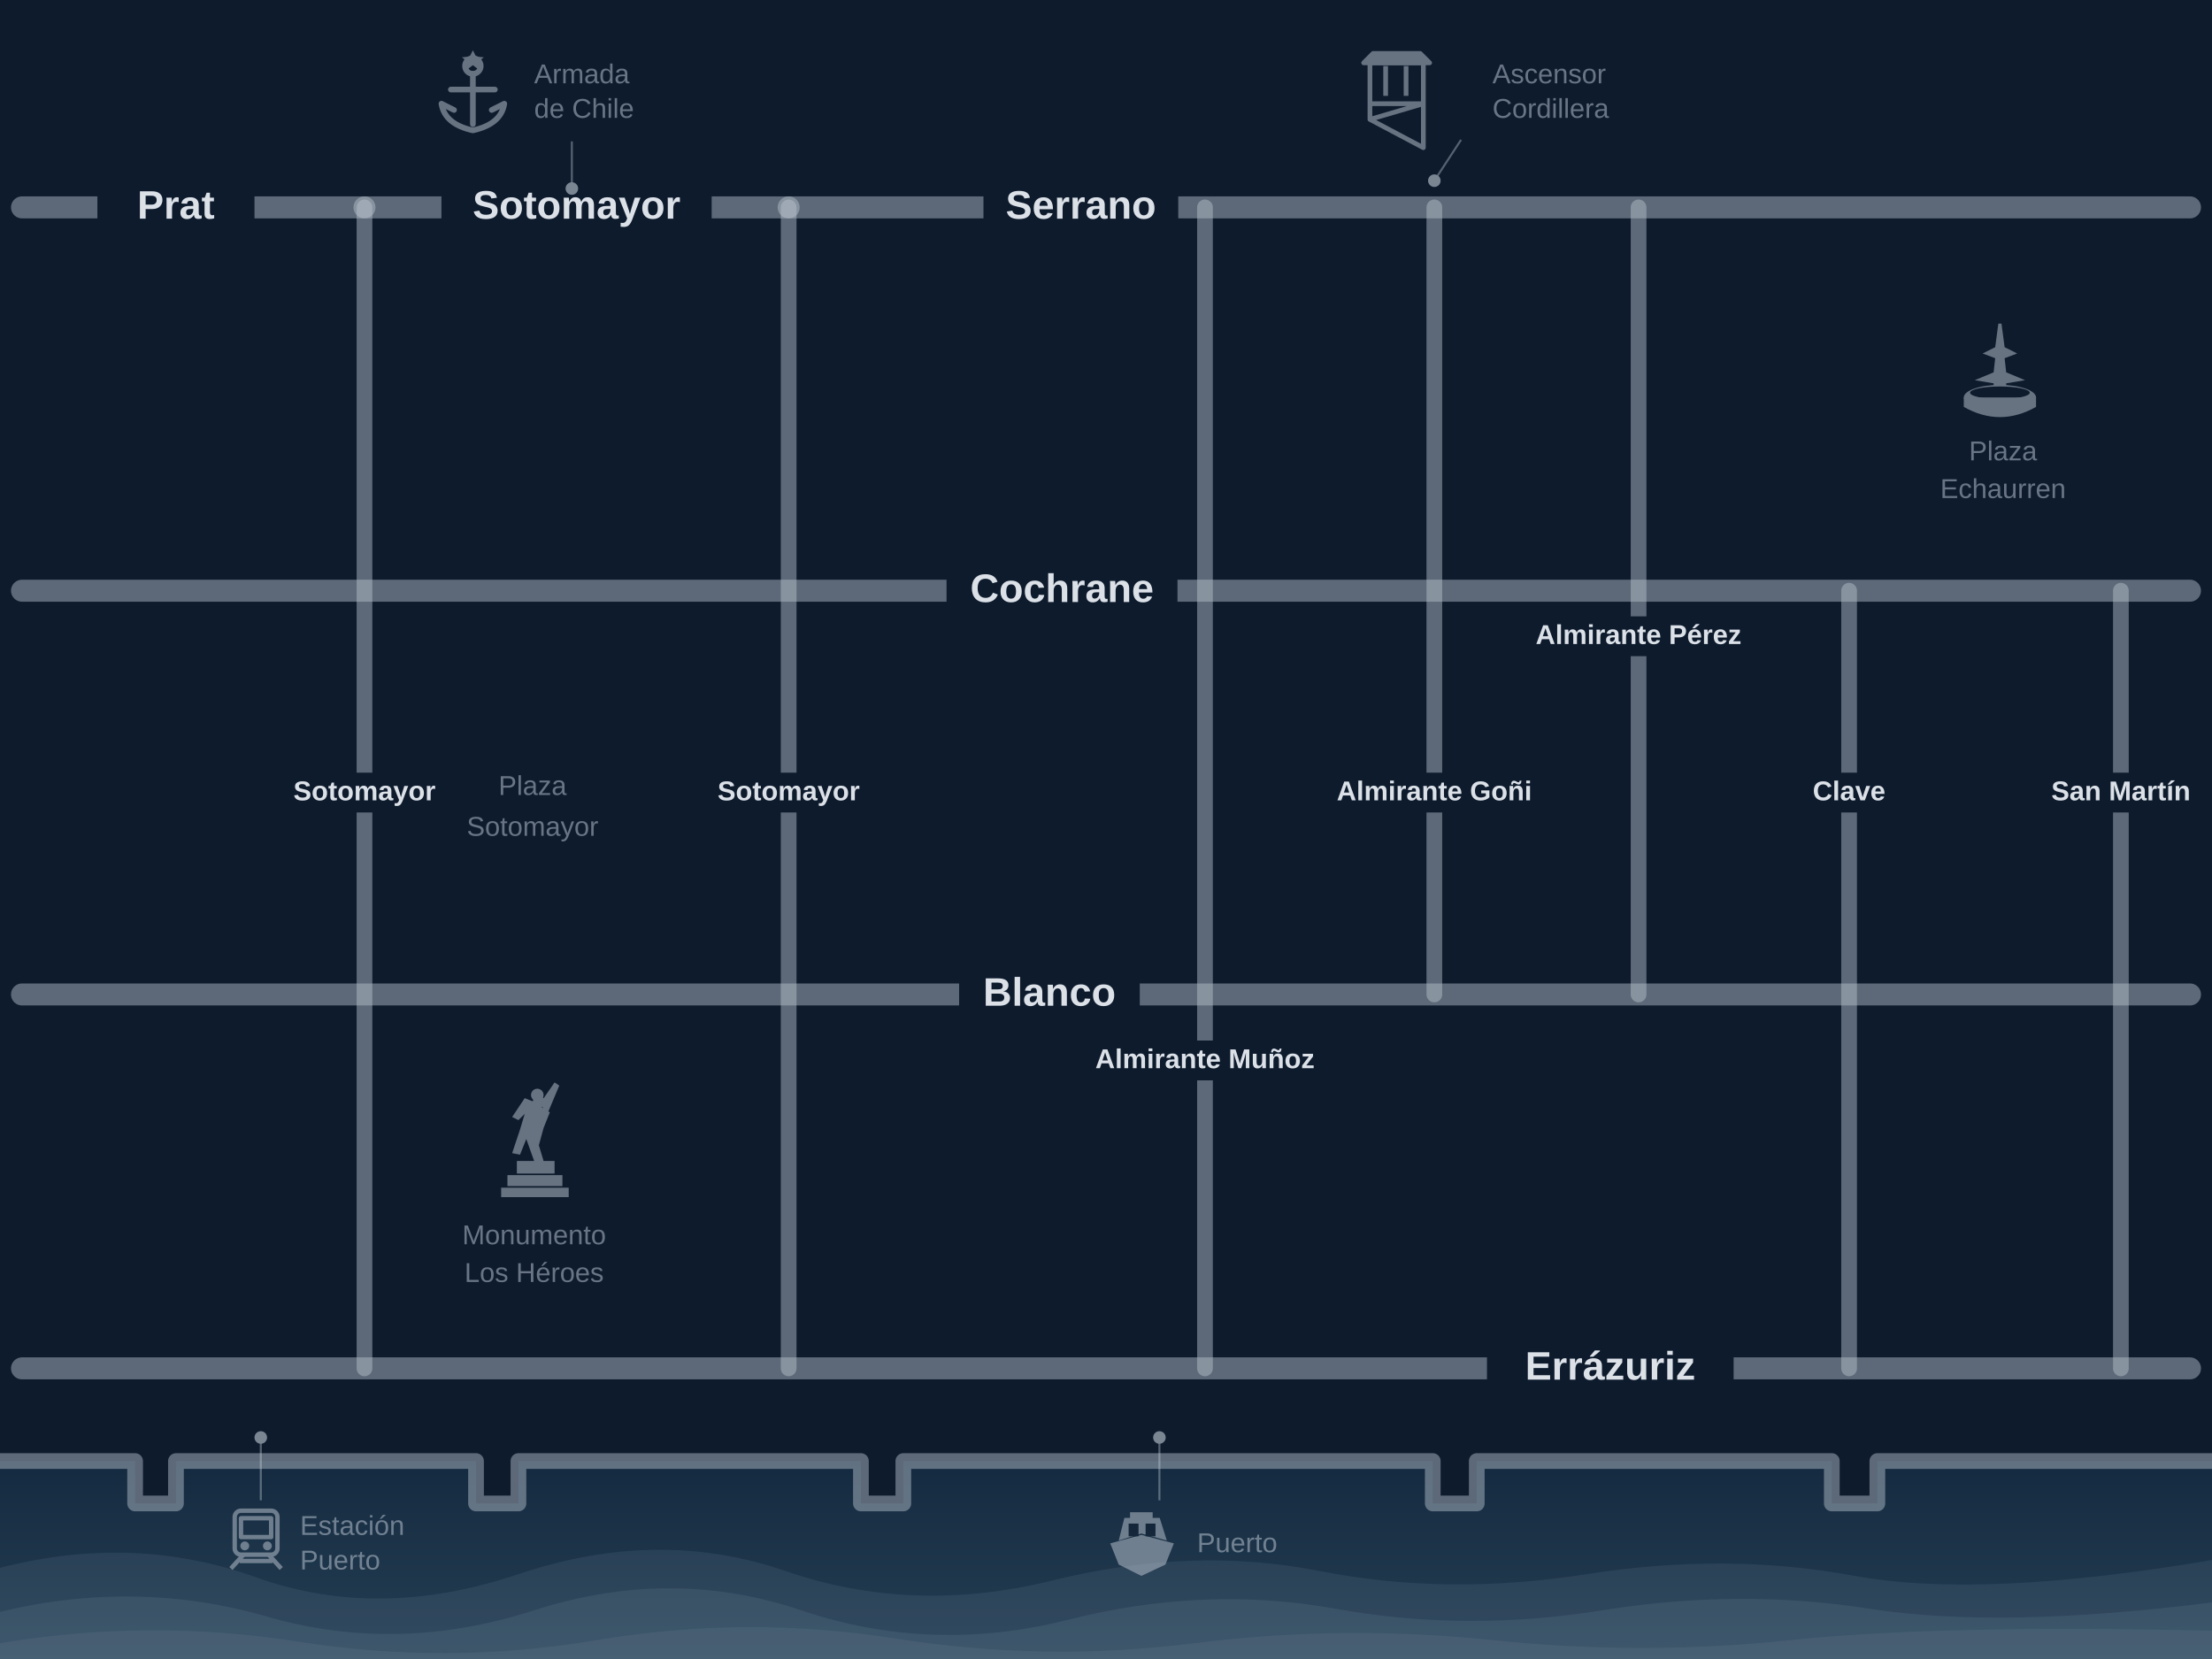
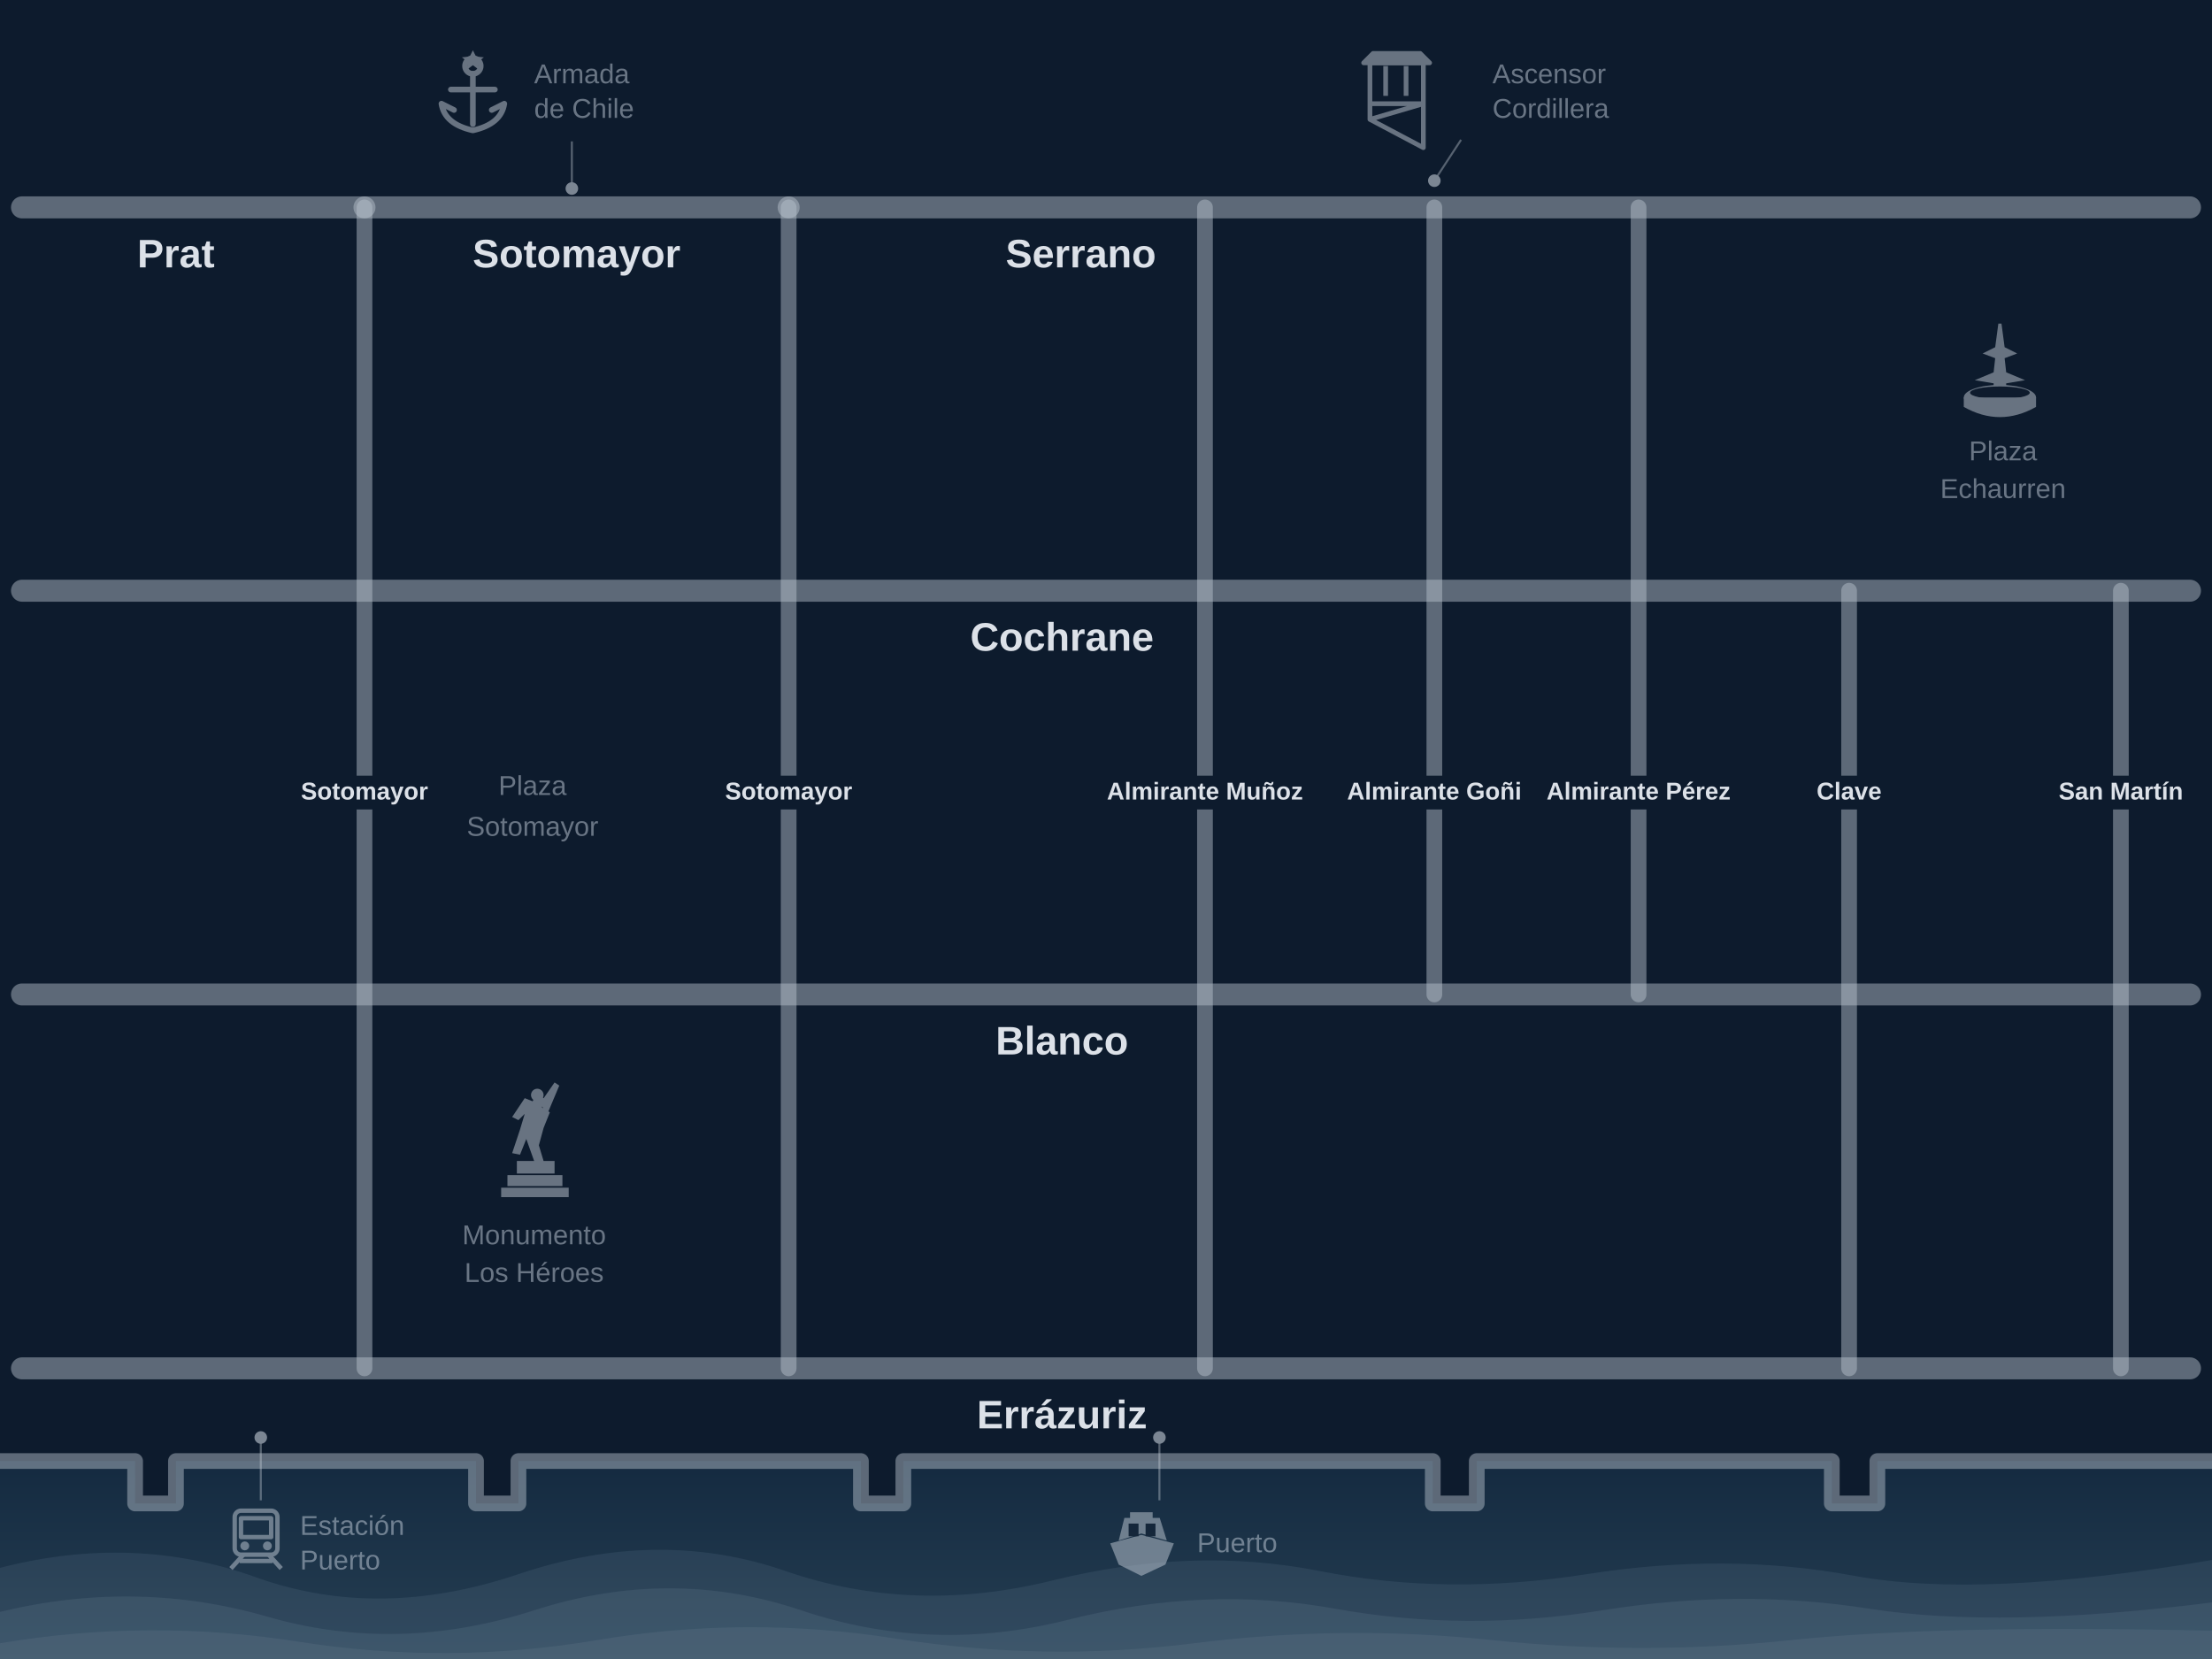
<svg xmlns="http://www.w3.org/2000/svg" viewBox="0 0 1408 1056" width="1408" height="1056">
  <defs>
    <linearGradient id="bg" x2="0" y2="1">
      <stop stop-color="#0d1b2d" />
      <stop offset="1" stop-color="#0b192b" />
    </linearGradient>
    <linearGradient id="sea" x2="0" y2="1">
      <stop stop-color="#142a40" />
      <stop offset="1" stop-color="#263f53" />
    </linearGradient>
    <style>
 .road{fill:none;stroke:#b8c1cd;stroke-opacity:.47;stroke-linejoin:round;stroke-linecap:round}
 .minor{stroke-width:10}.major{stroke-width:14}
 text{font-family:Arial,Helvetica,sans-serif;fill:#e2e6ec}
 .street{font-size:25.333px;font-weight:700;fill:#dce1e8;}
-  .side{font-size:17.333px;font-weight:600;fill:#dce1e8;}
+  .side{font-size:15.5px;font-weight:600;fill:#dce1e8;}
 .land{font-size:17.333px;font-weight:300;fill:#c4cedb;opacity:.59;} .land text{fill:#c4cedb;opacity:.85;font-weight:300;} .land use{opacity:.82;}
 .guide{fill:none;stroke:#c9d1da;stroke-opacity:.65;stroke-width:1.3}
 .symbol{fill:#c8d0da;stroke:none}
 </style>
    <g id="anchor" fill="none" stroke="#c8d0da" stroke-width="3.6" stroke-linecap="round" stroke-linejoin="round">
      <circle cx="25" cy="10" r="5" />
      <path d="M25 15V47M11 25H39M5 34Q7 47 25 51Q43 47 45 34M5 34L13 38M45 34L37 38" />
      <path fill="#c8d0da" stroke="none" d="M25 0l2 4 5 .5-4 3 1 5-4-3-4 3 1-5-4-3 5-.5z" />
    </g>
    <g id="lift" fill="none" stroke="#c8d0da" stroke-width="3" stroke-linejoin="round">
      <path d="M6 6H40V60L6 42Z M6 32H40M6 42L40 32M6 42L40 60M16 8V27M29 8V27" />
      <path fill="#c8d0da" d="M2 6L8 0H38L44 6Z" />
    </g>
    <g id="fountain" fill="#c8d0da">
      <path d="M23 0h2l2 15 8 4-8 3 1 9 12 5-12 2v8h-8v-8L8 36l12-5 1-9-8-3 8-4z" />
      <ellipse cx="24" cy="47" rx="23" ry="8" />
      <ellipse cx="24" cy="44" rx="19" ry="4" fill="#0d1b2d" />
      <path d="M1 47v6q23 13 46 0v-6z" />
    </g>
    <g id="monument" fill="#c8d0da">
      <path d="M8 64H43V71H8zM4 72H47V78H4zM14 55H38V63H14zM24 17l3-5 4 3-1 6 5 3-4 10-3 11 3 10h-6l-5-14-4 10-5-1 5-15 3-10-4 4-4-2 8-12zM29 18l9-13 3 2-8 19z" />
      <circle cx="27" cy="13" r="4" />
    </g>
    <g id="train" fill="none" stroke="#c8d0da" stroke-width="3.5" stroke-linejoin="round">
      <rect x="8" y="2" width="34" height="35" rx="5" />
      <path d="M13 8H37V23H13zM15 37L5 48M35 37L45 48M12 42H38" />
      <circle cx="16" cy="30" r="1.8" fill="#c8d0da" />
      <circle cx="34" cy="30" r="1.8" fill="#c8d0da" />
    </g>
    <g id="boat" fill="#c8d0da">
      <path d="M3 26L25 20 48 26 42 41 25 49 9 41zM9 24l4-16h25l5 16-18-5zM17 4h16v5H17z" />
      <path fill="#0d1b2d" d="M16 12h7v9h-7zM28 12h7v9h-7z" />
    </g>
    <mask id="street-label-clearance" maskUnits="userSpaceOnUse" x="0" y="0" width="1408" height="1056">
      <rect width="1408" height="1056" fill="white" />
-       <rect x="62" y="115.334" width="100" height="33.333" rx="5" fill="black" />
-       <rect x="281" y="115.334" width="172" height="33.333" rx="5" fill="black" />
-       <rect x="626" y="115.334" width="124" height="33.333" rx="5" fill="black" />
-       <rect x="602.5" y="359.334" width="147" height="33.333" rx="5" fill="black" />
-       <rect x="610.5" y="616.333" width="115" height="33.333" rx="5" fill="black" />
-       <rect x="946.5" y="854.333" width="157" height="33.333" rx="5" fill="black" />
-       <rect x="176" y="491.834" width="112" height="25.333" rx="5" fill="black" />
-       <rect x="446" y="491.834" width="112" height="25.333" rx="5" fill="black" />
-       <rect x="836" y="491.834" width="154" height="25.333" rx="5" fill="black" />
-       <rect x="963" y="392.334" width="160" height="25.333" rx="5" fill="black" />
-       <rect x="1142" y="491.834" width="70" height="25.333" rx="5" fill="black" />
-       <rect x="1292" y="491.834" width="116" height="25.333" rx="5" fill="black" />
-       <rect x="683" y="662.333" width="168" height="25.333" rx="5" fill="black" />
+       <rect x="184" y="493.75" width="96" height="21.5" rx="5" fill="black" />
+       <rect x="454" y="493.75" width="96" height="21.5" rx="5" fill="black" />
+       <rect x="697.5" y="493.75" width="139" height="21.5" rx="5" fill="black" />
+       <rect x="848.5" y="493.75" width="129" height="21.5" rx="5" fill="black" />
+       <rect x="975.5" y="493.75" width="135" height="21.5" rx="5" fill="black" />
+       <rect x="1148" y="493.75" width="58" height="21.5" rx="5" fill="black" />
+       <rect x="1303.5" y="493.75" width="93" height="21.5" rx="5" fill="black" />
    </mask>
  </defs>
  <rect width="1408" height="1056" fill="#0d1b2d" />
  <g mask="url(#street-label-clearance)">
    <line class="road major" x1="14" y1="132" x2="232" y2="132" stroke-linecap="round" />
    <line class="road major" x1="232" y1="132" x2="502" y2="132" stroke-linecap="round" />
    <line class="road major" x1="502" y1="132" x2="1394" y2="132" stroke-linecap="round" />
    <line class="road major" x1="14" y1="376" x2="1394" y2="376" stroke-linecap="round" />
    <line class="road major" x1="14" y1="633" x2="1394" y2="633" stroke-linecap="round" />
    <line class="road major" x1="14" y1="871" x2="1394" y2="871" stroke-linecap="round" />
    <line class="road minor" x1="232" y1="132" x2="232" y2="871" stroke-linecap="round" />
    <line class="road minor" x1="502" y1="132" x2="502" y2="871" stroke-linecap="round" />
    <line class="road minor" x1="767" y1="132" x2="767" y2="871" stroke-linecap="round" />
    <line class="road minor" x1="913" y1="132" x2="913" y2="633" stroke-linecap="round" />
    <line class="road minor" x1="1043" y1="132" x2="1043" y2="633" stroke-linecap="round" />
    <line class="road minor" x1="1177" y1="376" x2="1177" y2="871" stroke-linecap="round" />
    <line class="road minor" x1="1350" y1="376" x2="1350" y2="871" stroke-linecap="round" />
  </g>
  <path fill="url(#sea)" d="M0 930H86V957H112V930H303V957H330V930H548V957H575V930H912V957H940V930H1166V957H1195V930H1408V1056H0Z" />
  <path class="road minor" d="M0 930H86V957H112V930H303V957H330V930H548V957H575V930H912V957H940V930H1166V957H1195V930H1408" stroke-width="6" />
  <path fill="#829bb2" opacity=".13" d="M0 998Q85 976 163 1004T330 1002T500 1000T670 1006T840 1000T1010 1002T1180 1003T1408 993V1056H0Z" />
  <path fill="#9aafc2" opacity=".12" d="M0 1026Q87 1005 170 1029T340 1025T510 1025T680 1031T850 1024T1020 1025T1190 1024T1408 1020V1056H0Z" />
  <path fill="#b0bfcd" opacity=".09" d="M0 1046Q95 1030 190 1045T380 1044T570 1043T760 1046T950 1044T1140 1044T1408 1038V1056H0Z" />
  <g text-anchor="middle" dominant-baseline="middle">
-     <text class="street" x="112" y="132">Prat</text>
-     <text class="street" x="367" y="132">Sotomayor</text>
-     <text class="street" x="688" y="132">Serrano</text>
-     <text class="street" x="676" y="376">Cochrane</text>
-     <text class="street" x="668" y="633">Blanco</text>
-     <text class="street" x="1025" y="871">Errázuriz</text>
-     <text class="side" x="232" y="504.5">Sotomayor</text>
-     <text class="side" x="502" y="504.5">Sotomayor</text>
-     <text class="side" x="913" y="504.5">Almirante Goñi</text>
-     <text class="side" x="1043" y="405">Almirante Pérez</text>
-     <text class="side" x="1177" y="504.5">Clave</text>
-     <text class="side" x="1350" y="504.5">San Martín</text>
-     <text class="side" x="767" y="675">Almirante Muñoz</text>
+     <text class="street" x="112" y="163" font-size="25.333">Prat</text>
+     <text class="street" x="367" y="163" font-size="25.333">Sotomayor</text>
+     <text class="street" x="688" y="163" font-size="25.333">Serrano</text>
+     <text class="street" x="676" y="407" font-size="25.333">Cochrane</text>
+     <text class="street" x="676" y="664" font-size="25.333">Blanco</text>
+     <text class="street" x="676" y="902" font-size="25.333">Errázuriz</text>
+     <text class="side" x="232" y="504.5" font-size="15.5">Sotomayor</text>
+     <text class="side" x="502" y="504.5" font-size="15.5">Sotomayor</text>
+     <text class="side" x="767" y="504.5" font-size="15.5">Almirante Muñoz</text>
+     <text class="side" x="913" y="504.5" font-size="15.5">Almirante Goñi</text>
+     <text class="side" x="1043" y="504.5" font-size="15.5">Almirante Pérez</text>
+     <text class="side" x="1177" y="504.5" font-size="15.5">Clave</text>
+     <text class="side" x="1350" y="504.5" font-size="15.5">San Martín</text>
  </g>
  <g class="land">
    <use href="#anchor" x="276" y="32" />
    <text x="340" y="53">Armada</text>
    <text x="340" y="75">de Chile</text>
    <path class="guide" d="M364 90V118" />
    <circle cx="364" cy="120" r="4" fill="#c8d0da" />
    <use href="#lift" x="866" y="34" />
    <text x="950" y="53">Ascensor</text>
    <text x="950" y="75">Cordillera</text>
    <path class="guide" d="M930 89L913 115" />
    <circle cx="913" cy="115" r="4" fill="#c8d0da" />
    <use href="#fountain" x="1249" y="206" />
    <text x="1275" y="293" text-anchor="middle">Plaza</text>
    <text x="1275" y="317" text-anchor="middle">Echaurren</text>
    <text x="339" y="506" text-anchor="middle">Plaza</text>
    <text x="339" y="532" text-anchor="middle">Sotomayor</text>
    <use href="#monument" x="315" y="684" />
    <text x="340" y="792" text-anchor="middle">Monumento</text>
    <text x="340" y="816" text-anchor="middle">Los Héroes</text>
    <path class="guide" d="M166 915V955" />
    <circle cx="166" cy="915" r="4" fill="#c8d0da" />
    <use href="#train" transform="translate(143 960) scale(.8)" />
    <text x="191" y="977">Estación</text>
    <text x="191" y="999">Puerto</text>
    <path class="guide" d="M738 915V955" />
    <circle cx="738" cy="915" r="4" fill="#c8d0da" />
    <use href="#boat" transform="translate(704 959) scale(.9)" />
    <text x="762" y="988">Puerto</text>
  </g>
</svg>
